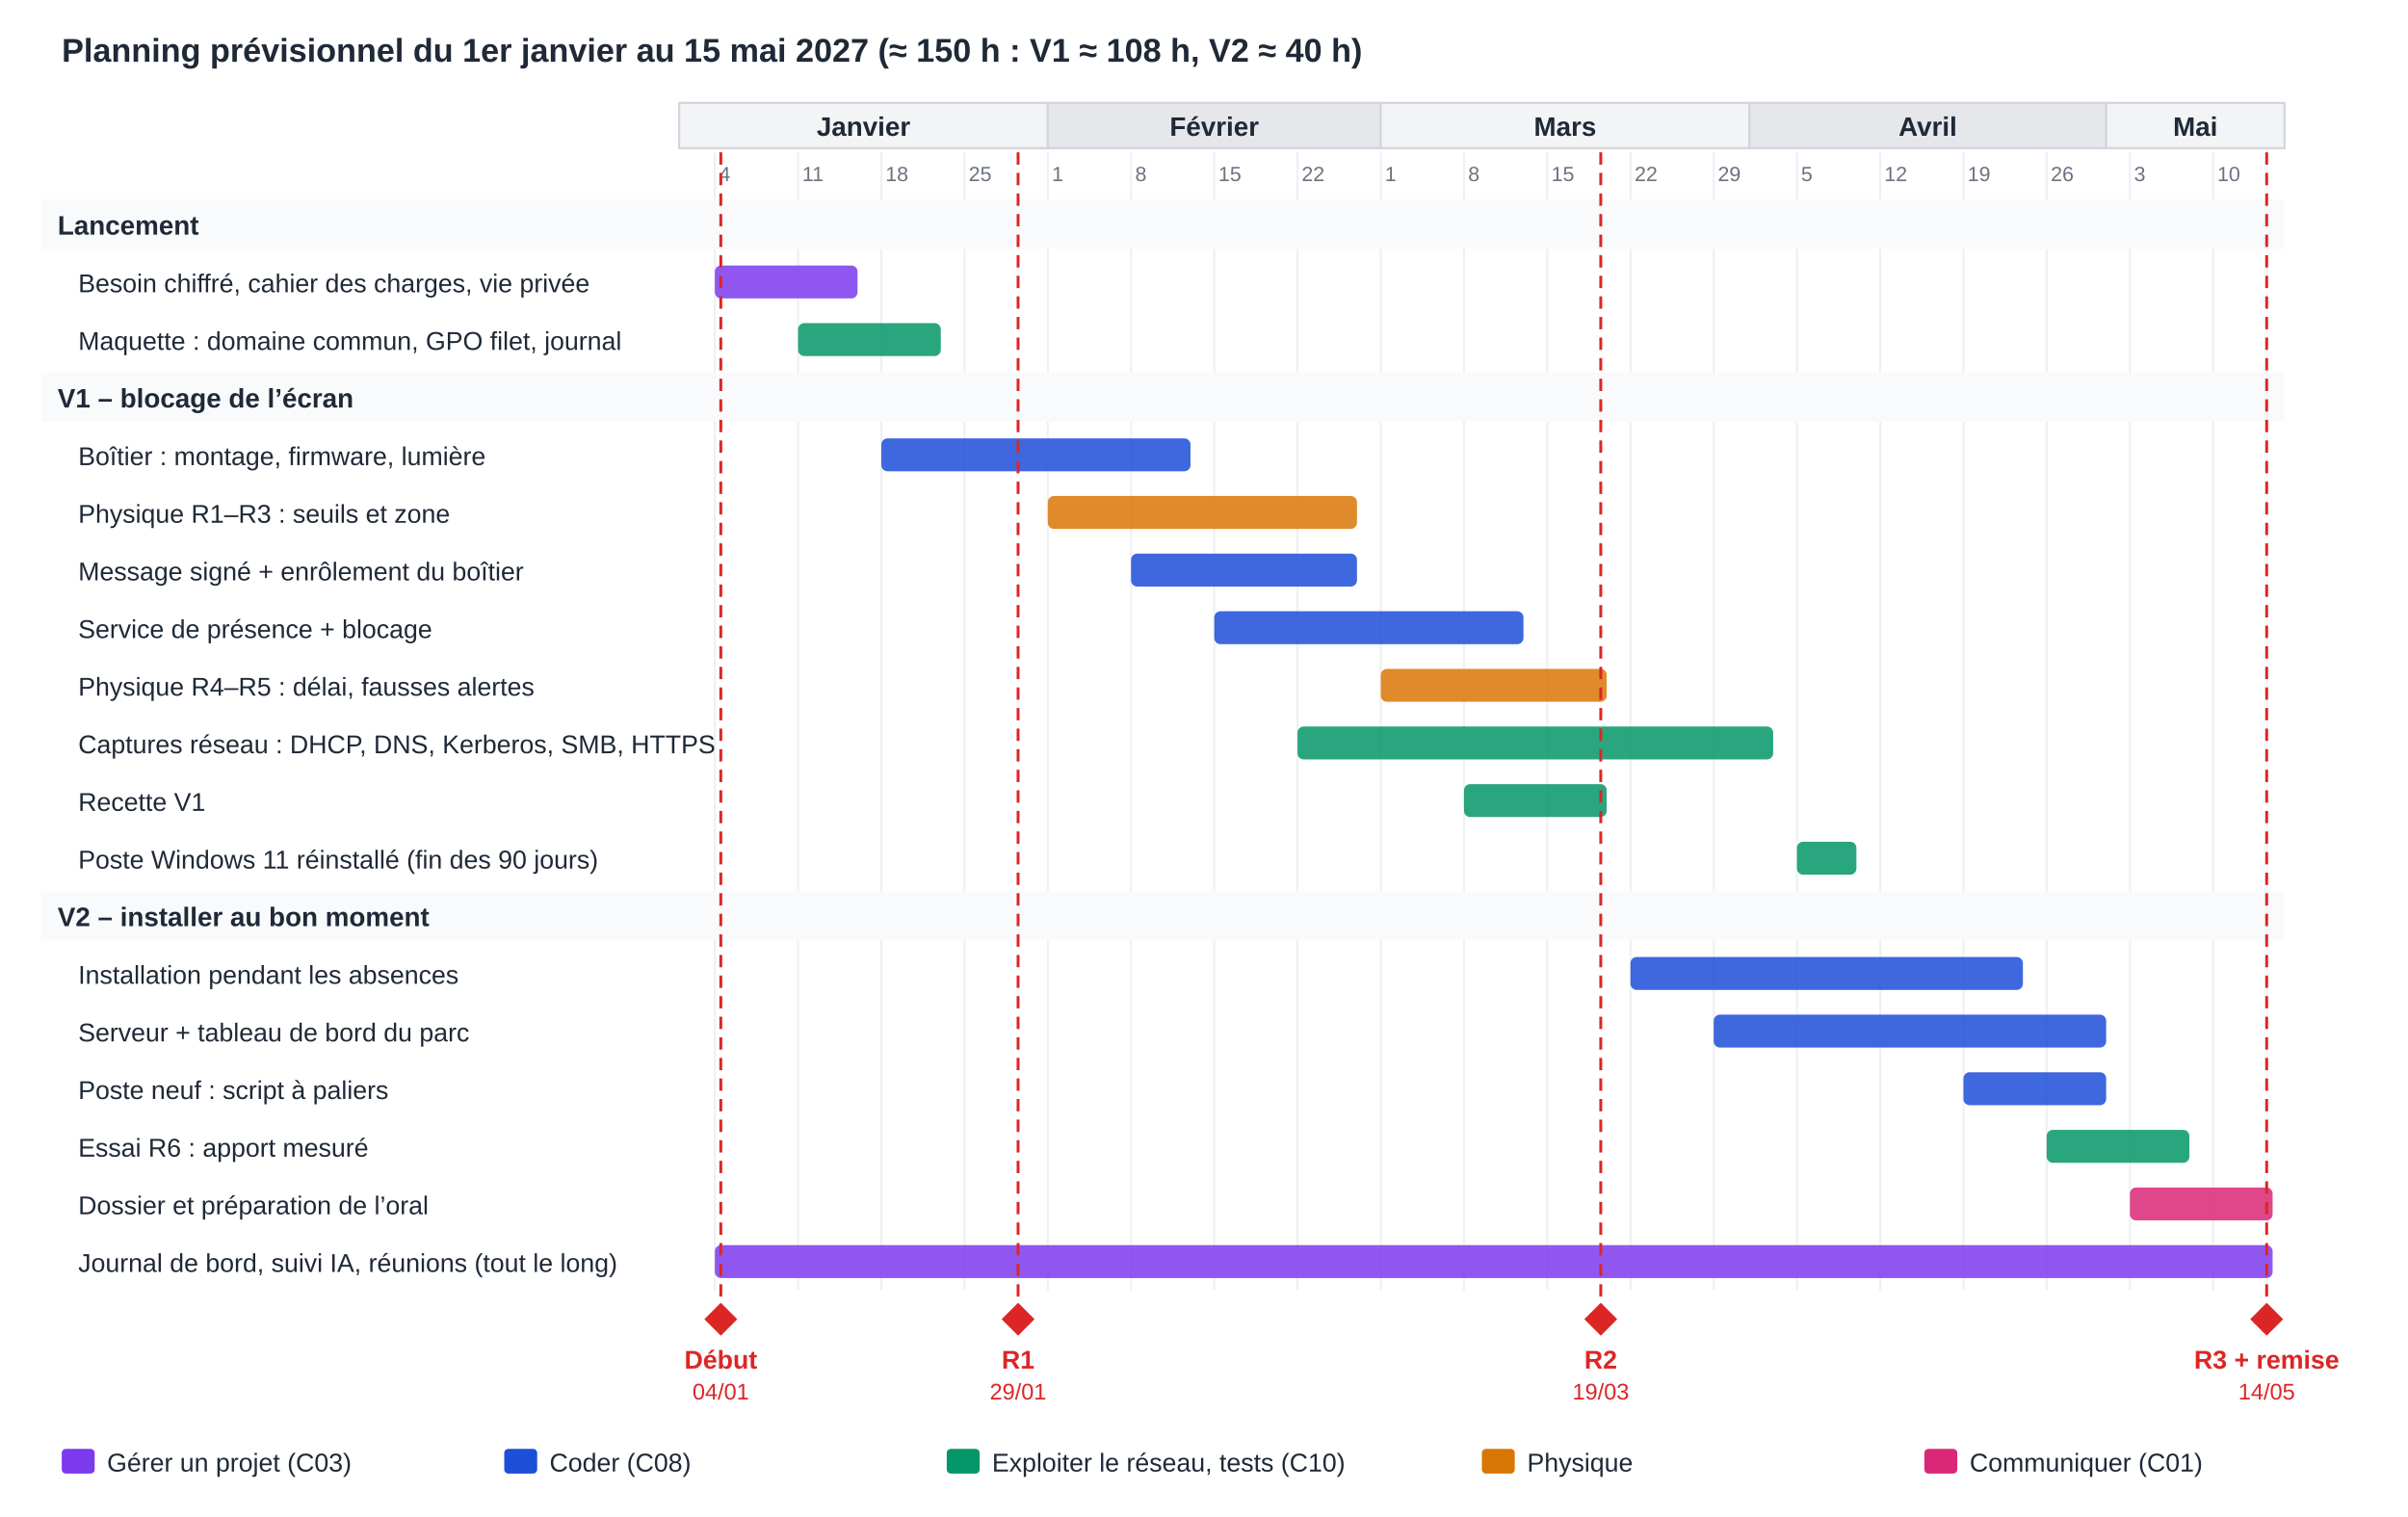
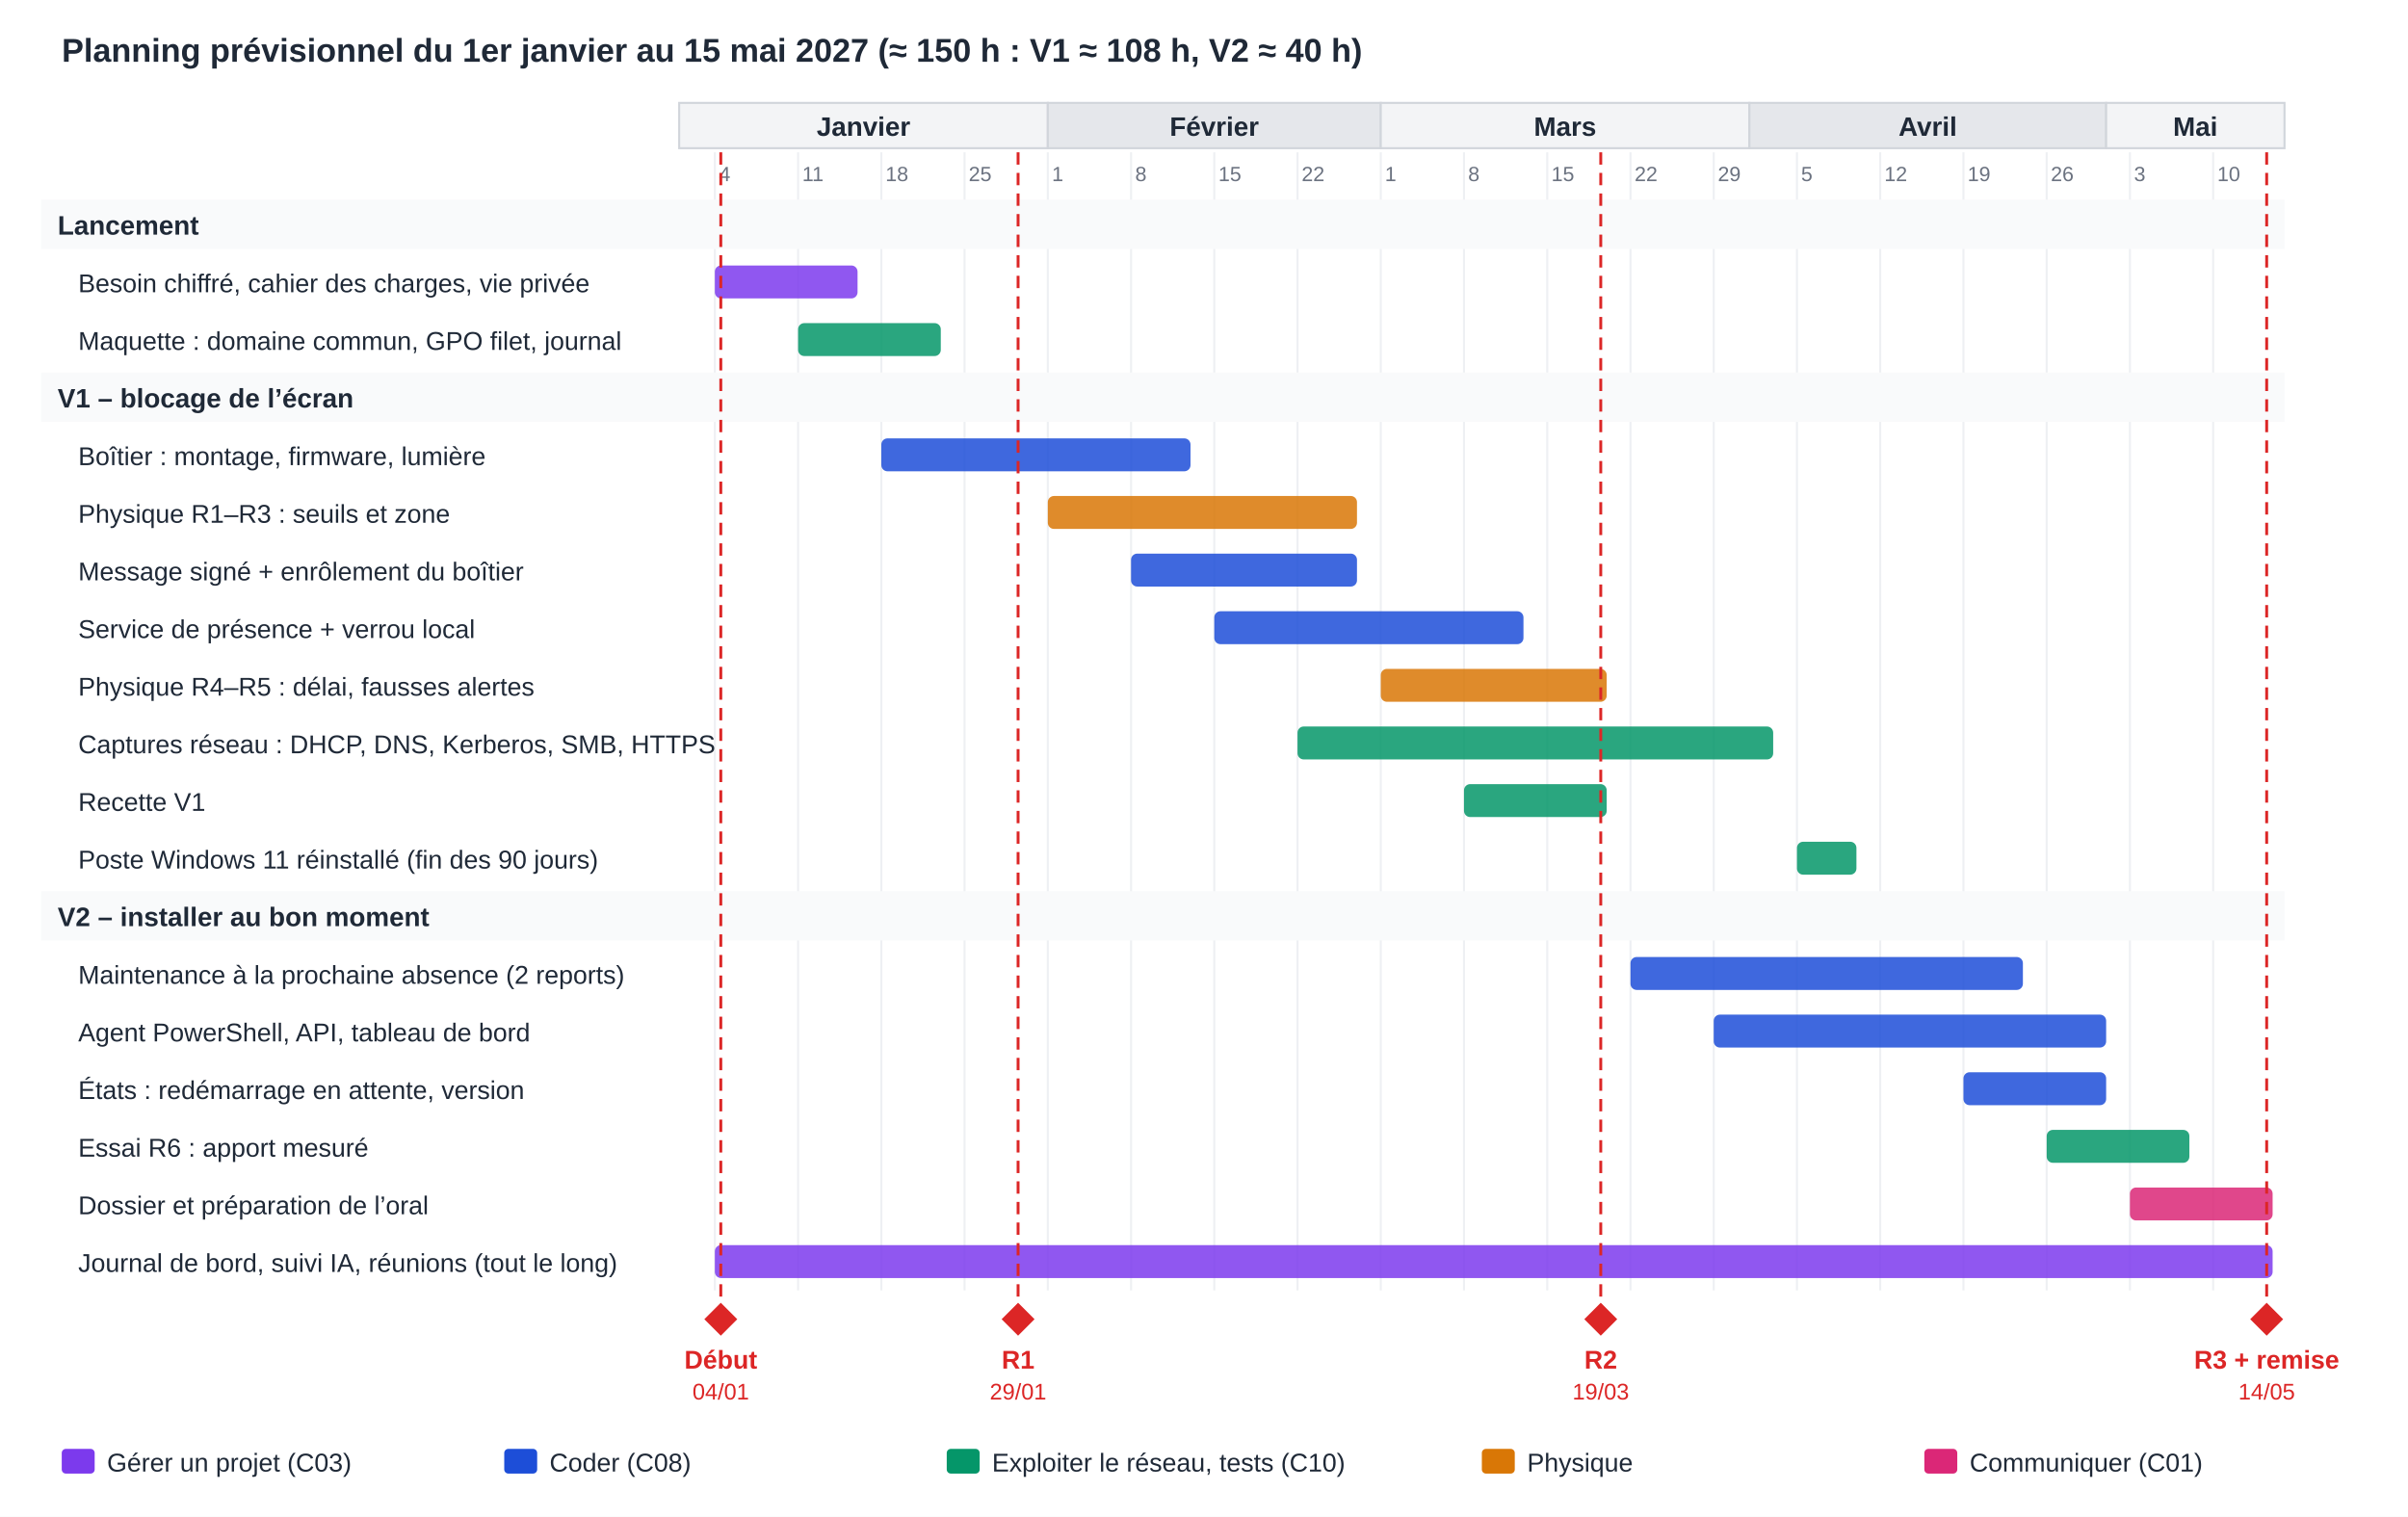
<svg xmlns="http://www.w3.org/2000/svg" width="1170" height="737" viewBox="0 0 1170 737" font-family="Liberation Sans, Arial, Helvetica, sans-serif">
  <defs>
    <marker id="fl" viewBox="0 0 10 10" refX="9" refY="5" markerWidth="8" markerHeight="8" orient="auto-start-reverse">
      <path d="M0,0 L10,5 L0,10 z" fill="#6b7280" />
    </marker>
    <marker id="flo" viewBox="0 0 10 10" refX="9" refY="5" markerWidth="9" markerHeight="9" orient="auto">
      <path d="M0,0 L10,5 L0,10" fill="none" stroke="#6b7280" stroke-width="1.5" />
    </marker>
  </defs>
  <rect width="100%" height="100%" fill="#fff" />
  <text x="30" y="30" font-size="16" font-weight="bold" fill="#1f2937" text-anchor="start">Planning prévisionnel du 1er janvier au 15 mai 2027 (≈ 150 h : V1 ≈ 108 h, V2 ≈ 40 h)</text>
  <rect x="330.0" y="50" width="179.111" height="22" fill="#f3f4f6" stroke="#d1d5db" />
  <text x="419.556" y="66" font-size="13" font-weight="bold" fill="#1f2937" text-anchor="middle">Janvier</text>
  <rect x="509.111" y="50" width="161.778" height="22" fill="#e5e7eb" stroke="#d1d5db" />
  <text x="590.0" y="66" font-size="13" font-weight="bold" fill="#1f2937" text-anchor="middle">Février</text>
  <rect x="670.889" y="50" width="179.111" height="22" fill="#f3f4f6" stroke="#d1d5db" />
  <text x="760.444" y="66" font-size="13" font-weight="bold" fill="#1f2937" text-anchor="middle">Mars</text>
  <rect x="850.0" y="50" width="173.333" height="22" fill="#e5e7eb" stroke="#d1d5db" />
  <text x="936.667" y="66" font-size="13" font-weight="bold" fill="#1f2937" text-anchor="middle">Avril</text>
  <rect x="1023.333" y="50" width="86.667" height="22" fill="#f3f4f6" stroke="#d1d5db" />
  <text x="1066.667" y="66" font-size="13" font-weight="bold" fill="#1f2937" text-anchor="middle">Mai</text>
  <polyline points="347.333,74 347.333,627" fill="none" stroke="#eef0f3" stroke-width="1" />
  <text x="349.333" y="88" font-size="10" font-weight="normal" fill="#6b7280" text-anchor="start">4</text>
  <polyline points="387.778,74 387.778,627" fill="none" stroke="#eef0f3" stroke-width="1" />
  <text x="389.778" y="88" font-size="10" font-weight="normal" fill="#6b7280" text-anchor="start">11</text>
  <polyline points="428.222,74 428.222,627" fill="none" stroke="#eef0f3" stroke-width="1" />
  <text x="430.222" y="88" font-size="10" font-weight="normal" fill="#6b7280" text-anchor="start">18</text>
  <polyline points="468.667,74 468.667,627" fill="none" stroke="#eef0f3" stroke-width="1" />
  <text x="470.667" y="88" font-size="10" font-weight="normal" fill="#6b7280" text-anchor="start">25</text>
  <polyline points="509.111,74 509.111,627" fill="none" stroke="#eef0f3" stroke-width="1" />
  <text x="511.111" y="88" font-size="10" font-weight="normal" fill="#6b7280" text-anchor="start">1</text>
  <polyline points="549.556,74 549.556,627" fill="none" stroke="#eef0f3" stroke-width="1" />
  <text x="551.556" y="88" font-size="10" font-weight="normal" fill="#6b7280" text-anchor="start">8</text>
  <polyline points="590.0,74 590.0,627" fill="none" stroke="#eef0f3" stroke-width="1" />
  <text x="592.0" y="88" font-size="10" font-weight="normal" fill="#6b7280" text-anchor="start">15</text>
  <polyline points="630.444,74 630.444,627" fill="none" stroke="#eef0f3" stroke-width="1" />
  <text x="632.444" y="88" font-size="10" font-weight="normal" fill="#6b7280" text-anchor="start">22</text>
  <polyline points="670.889,74 670.889,627" fill="none" stroke="#eef0f3" stroke-width="1" />
  <text x="672.889" y="88" font-size="10" font-weight="normal" fill="#6b7280" text-anchor="start">1</text>
  <polyline points="711.333,74 711.333,627" fill="none" stroke="#eef0f3" stroke-width="1" />
  <text x="713.333" y="88" font-size="10" font-weight="normal" fill="#6b7280" text-anchor="start">8</text>
  <polyline points="751.778,74 751.778,627" fill="none" stroke="#eef0f3" stroke-width="1" />
  <text x="753.778" y="88" font-size="10" font-weight="normal" fill="#6b7280" text-anchor="start">15</text>
  <polyline points="792.222,74 792.222,627" fill="none" stroke="#eef0f3" stroke-width="1" />
  <text x="794.222" y="88" font-size="10" font-weight="normal" fill="#6b7280" text-anchor="start">22</text>
  <polyline points="832.667,74 832.667,627" fill="none" stroke="#eef0f3" stroke-width="1" />
  <text x="834.667" y="88" font-size="10" font-weight="normal" fill="#6b7280" text-anchor="start">29</text>
  <polyline points="873.111,74 873.111,627" fill="none" stroke="#eef0f3" stroke-width="1" />
  <text x="875.111" y="88" font-size="10" font-weight="normal" fill="#6b7280" text-anchor="start">5</text>
  <polyline points="913.556,74 913.556,627" fill="none" stroke="#eef0f3" stroke-width="1" />
  <text x="915.556" y="88" font-size="10" font-weight="normal" fill="#6b7280" text-anchor="start">12</text>
  <polyline points="954.0,74 954.0,627" fill="none" stroke="#eef0f3" stroke-width="1" />
  <text x="956.0" y="88" font-size="10" font-weight="normal" fill="#6b7280" text-anchor="start">19</text>
  <polyline points="994.444,74 994.444,627" fill="none" stroke="#eef0f3" stroke-width="1" />
  <text x="996.444" y="88" font-size="10" font-weight="normal" fill="#6b7280" text-anchor="start">26</text>
  <polyline points="1034.889,74 1034.889,627" fill="none" stroke="#eef0f3" stroke-width="1" />
  <text x="1036.889" y="88" font-size="10" font-weight="normal" fill="#6b7280" text-anchor="start">3</text>
  <polyline points="1075.333,74 1075.333,627" fill="none" stroke="#eef0f3" stroke-width="1" />
  <text x="1077.333" y="88" font-size="10" font-weight="normal" fill="#6b7280" text-anchor="start">10</text>
  <rect x="20" y="97" width="1090" height="24" fill="#f9fafb" />
  <text x="28" y="114" font-size="13" font-weight="bold" fill="#1f2937" text-anchor="start">Lancement</text>
  <text x="38" y="142" font-size="12.5" font-weight="normal" fill="#1f2937" text-anchor="start">Besoin chiffré, cahier des charges, vie privée</text>
  <rect x="347.333" y="129" width="69.333" height="16" rx="3" fill="#7c3aed" opacity="0.85" />
  <text x="38" y="170" font-size="12.5" font-weight="normal" fill="#1f2937" text-anchor="start">Maquette : domaine commun, GPO filet, journal</text>
  <rect x="387.778" y="157" width="69.333" height="16" rx="3" fill="#059669" opacity="0.85" />
  <rect x="20" y="181" width="1090" height="24" fill="#f9fafb" />
  <text x="28" y="198" font-size="13" font-weight="bold" fill="#1f2937" text-anchor="start">V1 – blocage de l’écran</text>
  <text x="38" y="226" font-size="12.5" font-weight="normal" fill="#1f2937" text-anchor="start">Boîtier : montage, firmware, lumière</text>
  <rect x="428.222" y="213" width="150.222" height="16" rx="3" fill="#1d4ed8" opacity="0.85" />
  <text x="38" y="254" font-size="12.5" font-weight="normal" fill="#1f2937" text-anchor="start">Physique R1–R3 : seuils et zone</text>
  <rect x="509.111" y="241" width="150.222" height="16" rx="3" fill="#d97706" opacity="0.85" />
  <text x="38" y="282" font-size="12.5" font-weight="normal" fill="#1f2937" text-anchor="start">Message signé + enrôlement du boîtier</text>
  <rect x="549.556" y="269" width="109.778" height="16" rx="3" fill="#1d4ed8" opacity="0.85" />
-   <text x="38" y="310" font-size="12.5" font-weight="normal" fill="#1f2937" text-anchor="start">Service de présence + blocage</text>
+   <text x="38" y="310" font-size="12.5" font-weight="normal" fill="#1f2937" text-anchor="start">Service de présence + verrou local</text>
  <rect x="590.0" y="297" width="150.222" height="16" rx="3" fill="#1d4ed8" opacity="0.85" />
  <text x="38" y="338" font-size="12.5" font-weight="normal" fill="#1f2937" text-anchor="start">Physique R4–R5 : délai, fausses alertes</text>
  <rect x="670.889" y="325" width="109.778" height="16" rx="3" fill="#d97706" opacity="0.85" />
  <text x="38" y="366" font-size="12.5" font-weight="normal" fill="#1f2937" text-anchor="start">Captures réseau : DHCP, DNS, Kerberos, SMB, HTTPS</text>
  <rect x="630.444" y="353" width="231.111" height="16" rx="3" fill="#059669" opacity="0.85" />
  <text x="38" y="394" font-size="12.5" font-weight="normal" fill="#1f2937" text-anchor="start">Recette V1</text>
  <rect x="711.333" y="381" width="69.333" height="16" rx="3" fill="#059669" opacity="0.85" />
  <text x="38" y="422" font-size="12.5" font-weight="normal" fill="#1f2937" text-anchor="start">Poste Windows 11 réinstallé (fin des 90 jours)</text>
  <rect x="873.111" y="409" width="28.889" height="16" rx="3" fill="#059669" opacity="0.85" />
  <rect x="20" y="433" width="1090" height="24" fill="#f9fafb" />
  <text x="28" y="450" font-size="13" font-weight="bold" fill="#1f2937" text-anchor="start">V2 – installer au bon moment</text>
-   <text x="38" y="478" font-size="12.5" font-weight="normal" fill="#1f2937" text-anchor="start">Installation pendant les absences</text>
+   <text x="38" y="478" font-size="12.5" font-weight="normal" fill="#1f2937" text-anchor="start">Maintenance à la prochaine absence (2 reports)</text>
  <rect x="792.222" y="465" width="190.667" height="16" rx="3" fill="#1d4ed8" opacity="0.85" />
-   <text x="38" y="506" font-size="12.5" font-weight="normal" fill="#1f2937" text-anchor="start">Serveur + tableau de bord du parc</text>
+   <text x="38" y="506" font-size="12.5" font-weight="normal" fill="#1f2937" text-anchor="start">Agent PowerShell, API, tableau de bord</text>
  <rect x="832.667" y="493" width="190.667" height="16" rx="3" fill="#1d4ed8" opacity="0.85" />
-   <text x="38" y="534" font-size="12.5" font-weight="normal" fill="#1f2937" text-anchor="start">Poste neuf : script à paliers</text>
+   <text x="38" y="534" font-size="12.5" font-weight="normal" fill="#1f2937" text-anchor="start">États : redémarrage en attente, version</text>
  <rect x="954.0" y="521" width="69.333" height="16" rx="3" fill="#1d4ed8" opacity="0.85" />
  <text x="38" y="562" font-size="12.5" font-weight="normal" fill="#1f2937" text-anchor="start">Essai R6 : apport mesuré</text>
  <rect x="994.444" y="549" width="69.333" height="16" rx="3" fill="#059669" opacity="0.85" />
  <text x="38" y="590" font-size="12.5" font-weight="normal" fill="#1f2937" text-anchor="start">Dossier et préparation de l’oral</text>
  <rect x="1034.889" y="577" width="69.333" height="16" rx="3" fill="#db2777" opacity="0.85" />
  <text x="38" y="618" font-size="12.5" font-weight="normal" fill="#1f2937" text-anchor="start">Journal de bord, suivi IA, réunions (tout le long)</text>
  <rect x="347.333" y="605" width="756.889" height="16" rx="3" fill="#7c3aed" opacity="0.85" />
  <polyline points="350.222,74 350.222,635" fill="none" stroke="#dc2626" stroke-width="1.4" stroke-dasharray="6 4" />
  <path d="M350.222,633 l8,8 l-8,8 l-8,-8 z" fill="#dc2626" />
  <text x="350.222" y="665" font-size="12.5" font-weight="bold" fill="#dc2626" text-anchor="middle">Début</text>
  <text x="350.222" y="680" font-size="11" font-weight="normal" fill="#dc2626" text-anchor="middle">04/01</text>
  <polyline points="494.667,74 494.667,635" fill="none" stroke="#dc2626" stroke-width="1.4" stroke-dasharray="6 4" />
  <path d="M494.667,633 l8,8 l-8,8 l-8,-8 z" fill="#dc2626" />
  <text x="494.667" y="665" font-size="12.5" font-weight="bold" fill="#dc2626" text-anchor="middle">R1</text>
  <text x="494.667" y="680" font-size="11" font-weight="normal" fill="#dc2626" text-anchor="middle">29/01</text>
  <polyline points="777.778,74 777.778,635" fill="none" stroke="#dc2626" stroke-width="1.4" stroke-dasharray="6 4" />
  <path d="M777.778,633 l8,8 l-8,8 l-8,-8 z" fill="#dc2626" />
  <text x="777.778" y="665" font-size="12.5" font-weight="bold" fill="#dc2626" text-anchor="middle">R2</text>
  <text x="777.778" y="680" font-size="11" font-weight="normal" fill="#dc2626" text-anchor="middle">19/03</text>
  <polyline points="1101.333,74 1101.333,635" fill="none" stroke="#dc2626" stroke-width="1.4" stroke-dasharray="6 4" />
  <path d="M1101.333,633 l8,8 l-8,8 l-8,-8 z" fill="#dc2626" />
  <text x="1101.333" y="665" font-size="12.5" font-weight="bold" fill="#dc2626" text-anchor="middle">R3 + remise</text>
  <text x="1101.333" y="680" font-size="11" font-weight="normal" fill="#dc2626" text-anchor="middle">14/05</text>
  <rect x="30" y="704" width="16" height="12" rx="2" fill="#7c3aed" />
  <text x="52" y="715" font-size="12.5" font-weight="normal" fill="#1f2937" text-anchor="start">Gérer un projet (C03)</text>
  <rect x="245" y="704" width="16" height="12" rx="2" fill="#1d4ed8" />
  <text x="267" y="715" font-size="12.5" font-weight="normal" fill="#1f2937" text-anchor="start">Coder (C08)</text>
  <rect x="460" y="704" width="16" height="12" rx="2" fill="#059669" />
  <text x="482" y="715" font-size="12.5" font-weight="normal" fill="#1f2937" text-anchor="start">Exploiter le réseau, tests (C10)</text>
  <rect x="720" y="704" width="16" height="12" rx="2" fill="#d97706" />
  <text x="742" y="715" font-size="12.5" font-weight="normal" fill="#1f2937" text-anchor="start">Physique</text>
  <rect x="935" y="704" width="16" height="12" rx="2" fill="#db2777" />
  <text x="957" y="715" font-size="12.5" font-weight="normal" fill="#1f2937" text-anchor="start">Communiquer (C01)</text>
</svg>
